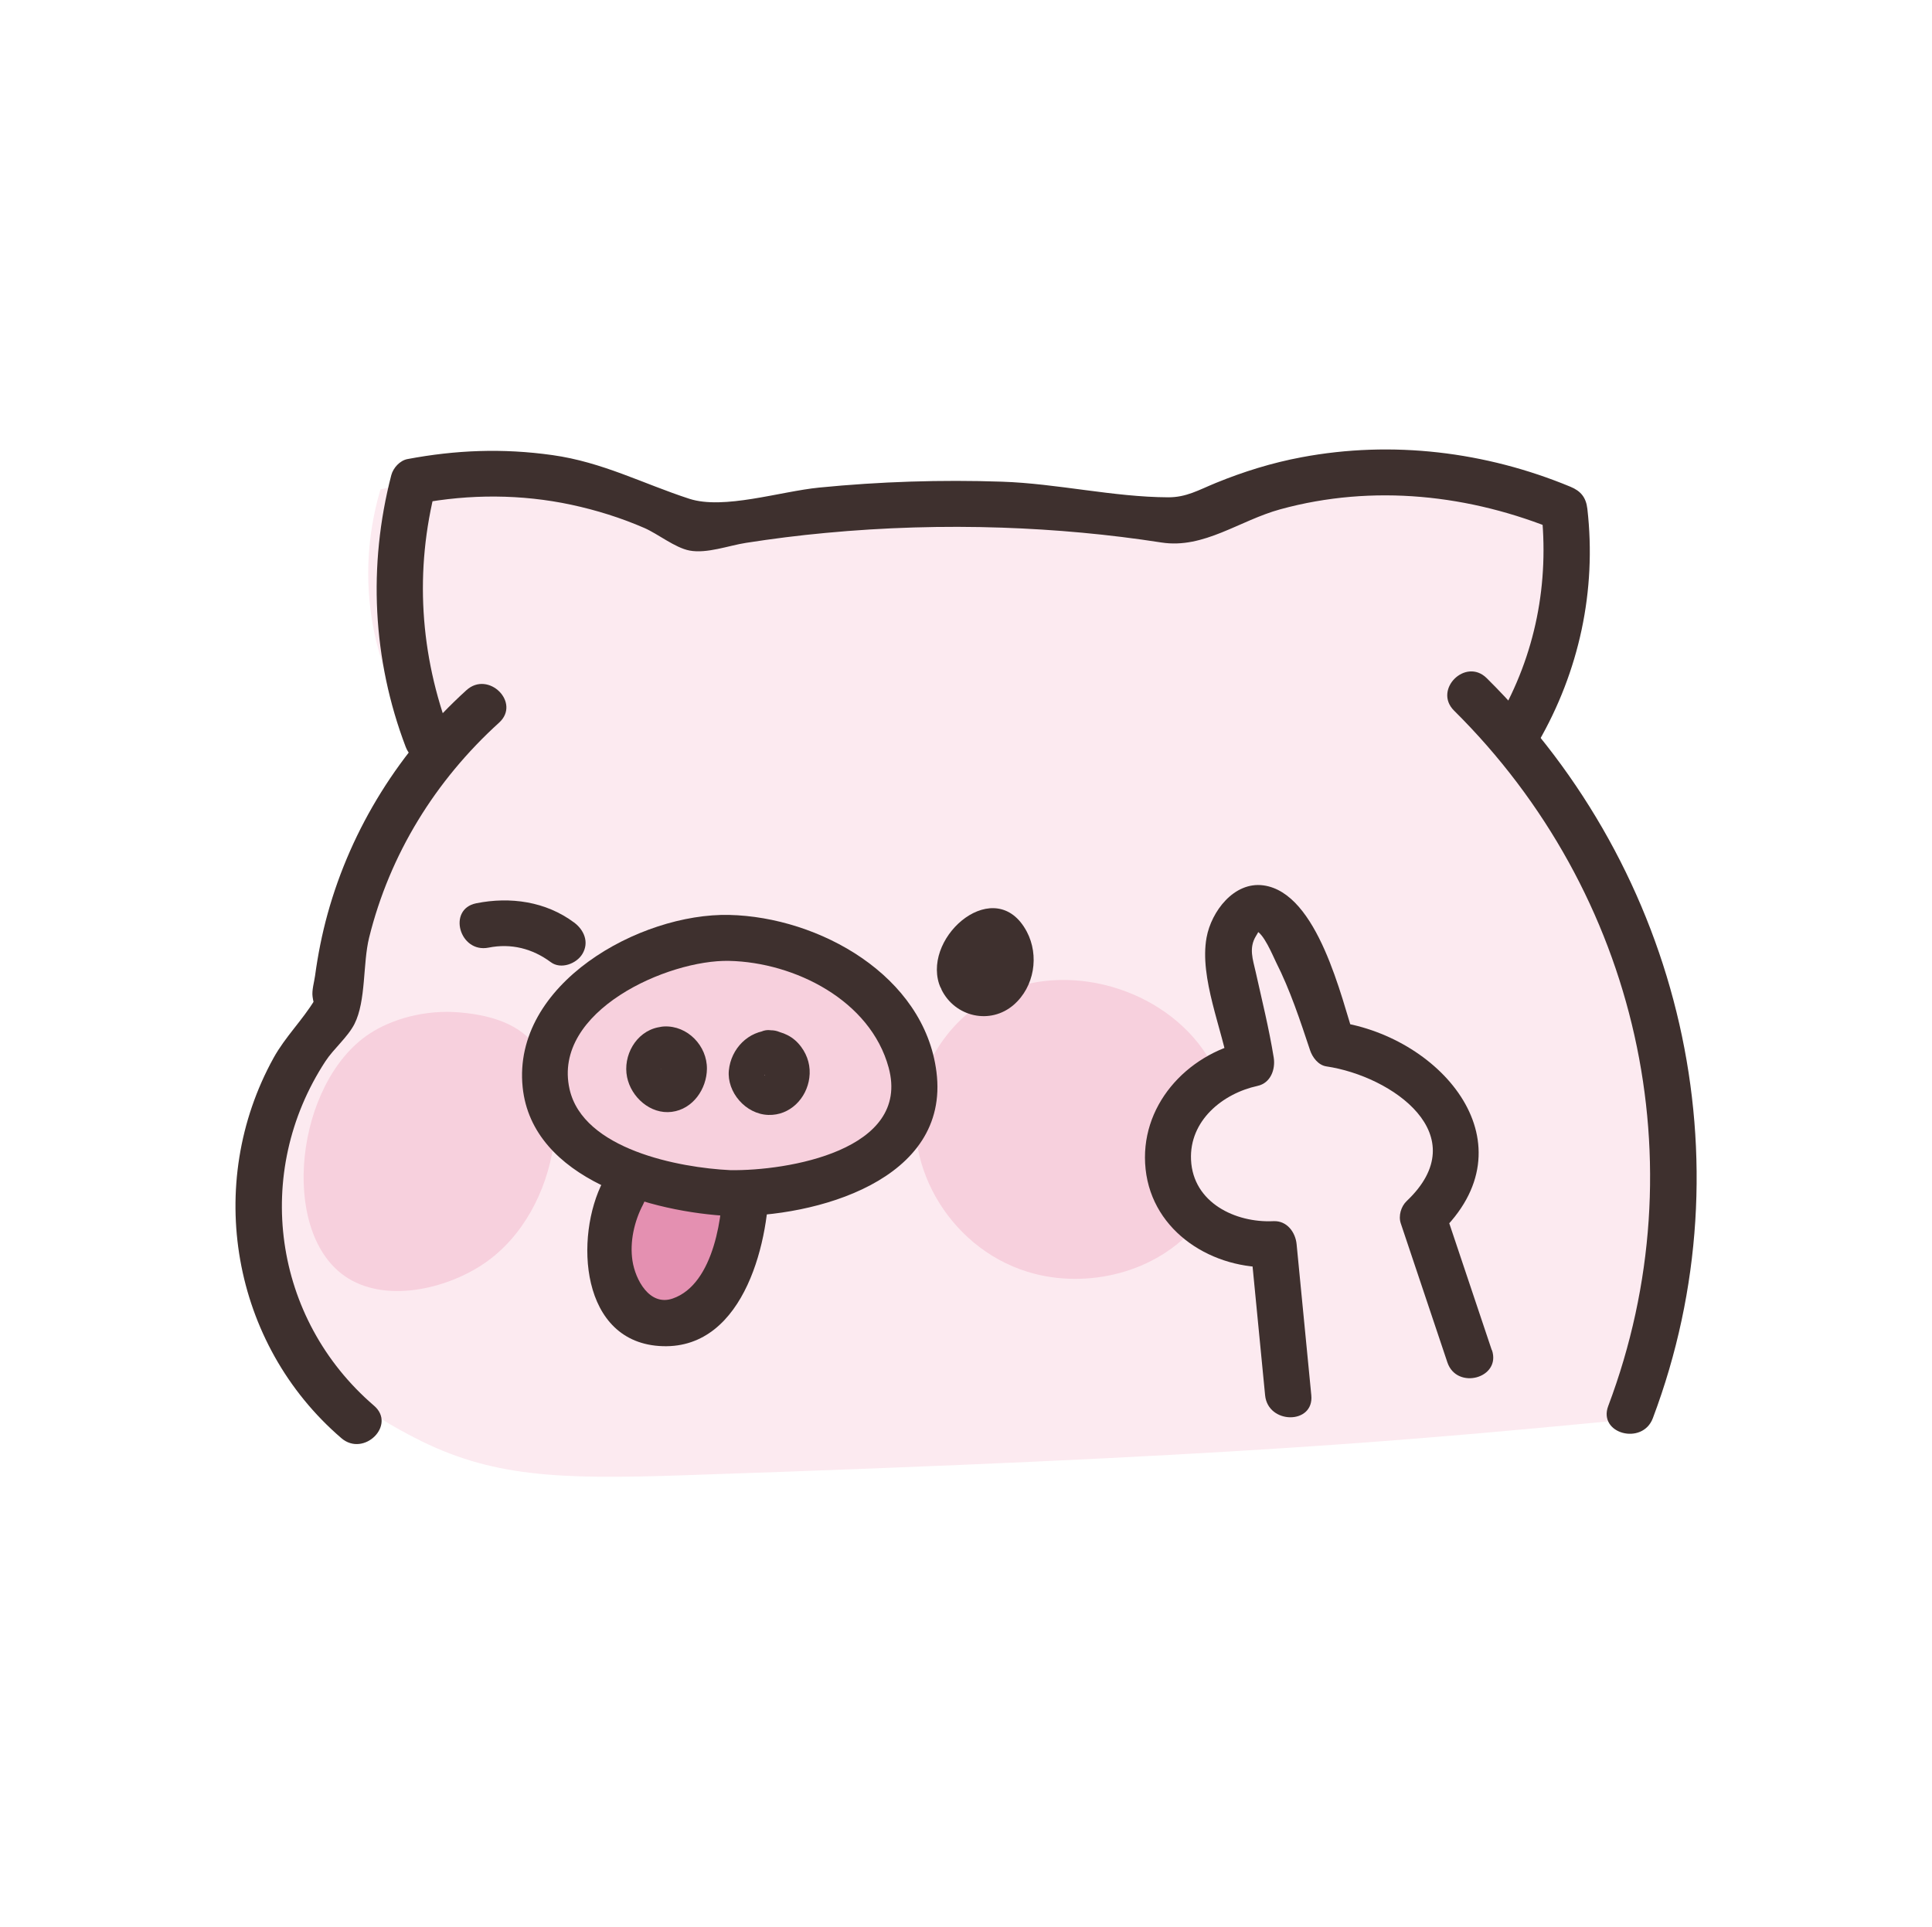
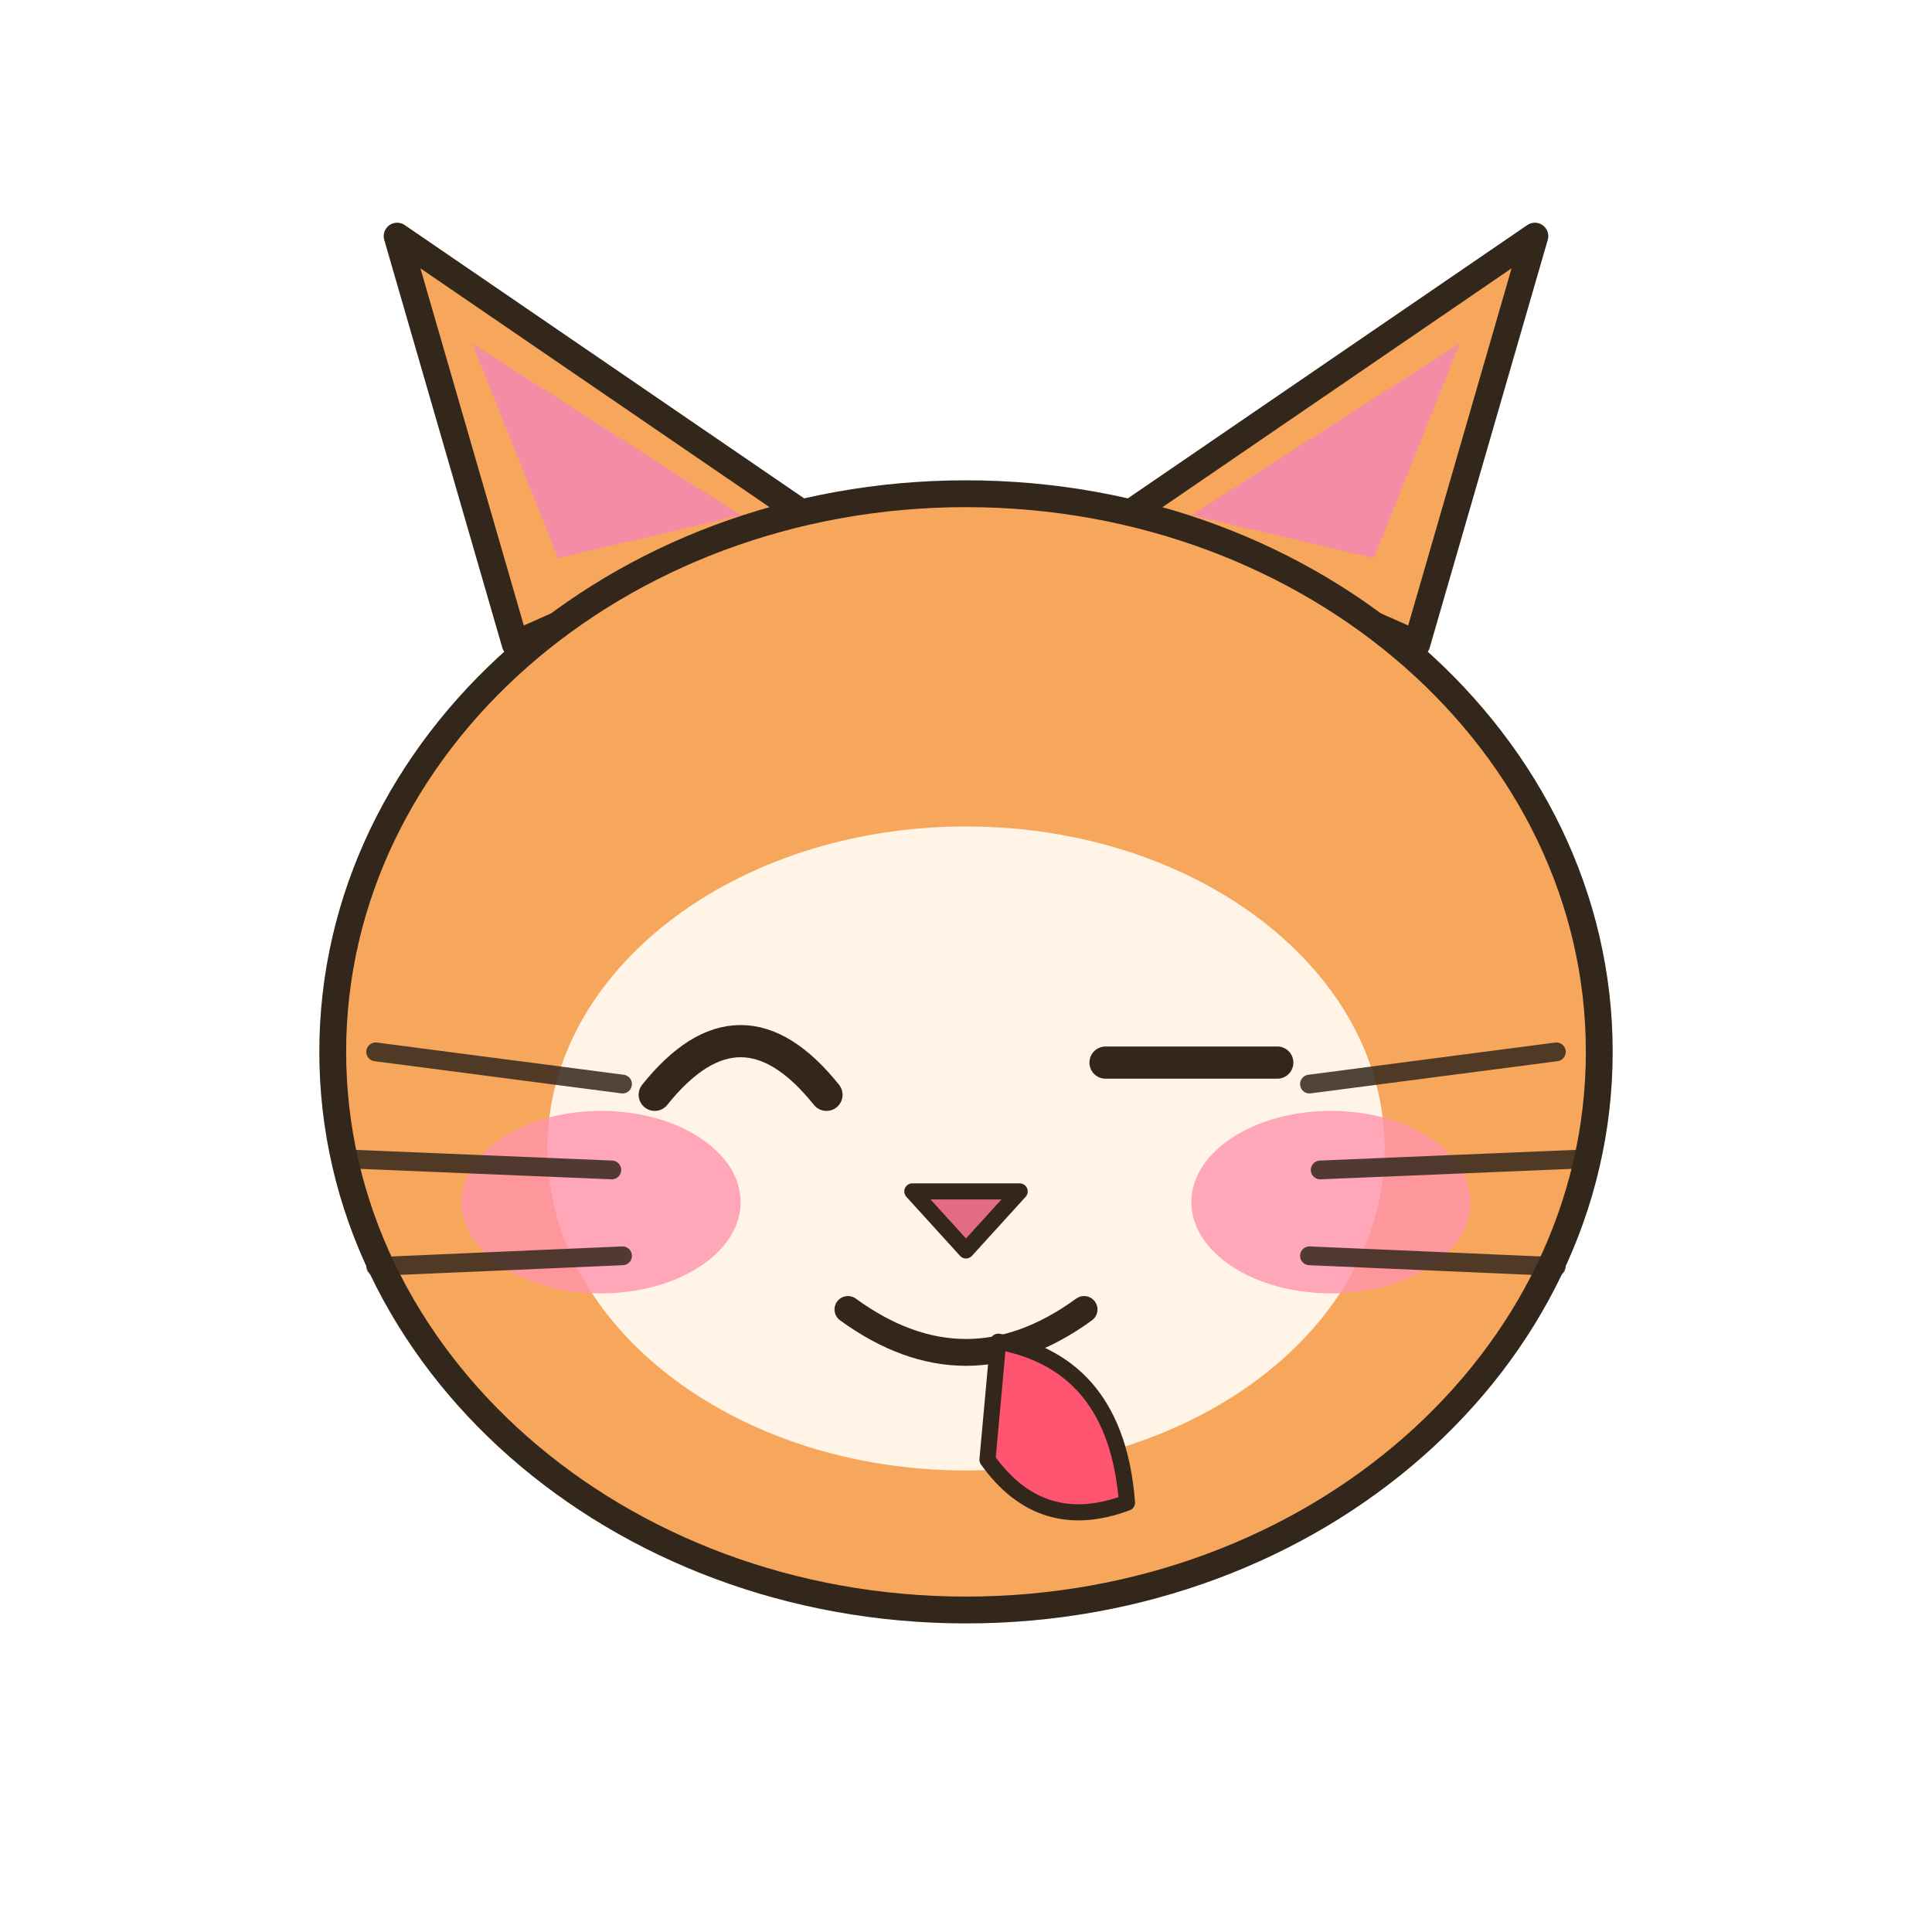
- <svg xmlns="http://www.w3.org/2000/svg" width="361" height="360" viewBox="0 0 361 360" fill="none">
-   <path d="M77.473 268.692C71.962 265.844 49.545 254.248 46.078 230.398C42.826 208.038 58.639 191.646 61.07 189.213C61.315 182.67 62.581 171.805 68.365 159.98C72.394 151.749 77.286 145.722 81.127 141.714C77.832 137.634 71.113 128.171 69.272 114.299C67.948 104.336 69.689 96.204 71.099 91.452C77.171 90.078 85.659 88.861 95.717 89.619C110.062 90.722 121.083 95.36 127.63 98.753C139.975 96.319 155.068 94.344 172.305 94.186C191.527 94 208.203 96.133 221.526 98.753C228.303 95.618 239.31 91.523 253.439 90.536C269.094 89.433 281.64 92.626 288.992 95.102C289.366 100.714 289.309 108.688 287.165 117.95C285.064 127.026 281.712 134.126 278.964 138.965C286.705 147.039 306.56 169.93 311.783 205.661C315.74 232.775 309.409 254.491 305.467 265.171C263.166 269.194 232.346 272.2 127.457 275.721C104.22 276.509 91.645 276.022 77.501 268.707L77.473 268.692Z" fill="#FCEAF0" />
-   <path d="M186.995 185.548C200.764 179.435 218.937 185.405 226.274 198.518C230.979 206.935 231.44 218.688 224.49 227.85C217.095 237.599 204.059 240.777 193.426 238.086C178.002 234.178 168.42 218.101 171.643 203.972C171.815 203.213 174.851 190.945 186.995 185.548Z" fill="#F7D0DD" />
-   <path d="M90.508 236.096C83.429 240.949 71.76 243.683 64.336 238.429C52.121 229.783 55.3 202.268 69.012 193.207C73.099 190.501 79.415 188.597 86.091 189.227C88.177 189.427 94.379 190.014 98.364 193.622C107.601 201.996 105.141 226.075 90.508 236.096Z" fill="#F7D0DD" />
-   <path d="M84.134 137.29C78.451 122.359 77.43 106.555 81.444 91.08L78.422 94.086C87.775 92.325 97.415 92.339 106.738 94.329C111.414 95.331 116.047 96.777 120.421 98.681C122.968 99.798 126.133 102.375 128.838 102.89C132.09 103.505 136.147 101.959 139.37 101.458C144.305 100.685 149.284 100.055 154.262 99.597C165.211 98.567 176.233 98.237 187.211 98.61C197.196 98.953 207.167 99.855 217.023 101.387C224.951 102.618 231.598 97.264 239.253 95.174C256.576 90.435 274.69 92.411 291.136 99.239L287.971 95.102C289.539 108.917 286.92 122.373 279.942 134.427C277.165 139.223 284.618 143.56 287.395 138.765C295.078 125.48 298.345 110.348 296.604 95.102C296.359 92.969 295.381 91.767 293.438 90.965C277.597 84.394 260.13 82.275 243.209 85.454C237.699 86.484 232.346 88.145 227.167 90.264C223.958 91.581 221.67 92.955 218.275 92.941C208.045 92.898 197.527 90.364 187.211 90.02C175.815 89.634 164.391 90.006 153.053 91.123C145.73 91.853 135.241 95.303 128.795 93.213C120.061 90.364 112.594 86.37 103.227 85.053C93.861 83.736 85.127 84.108 76.135 85.797C74.71 86.069 73.473 87.443 73.113 88.803C68.739 105.681 69.602 123.275 75.804 139.581C77.746 144.706 86.106 142.487 84.134 137.29Z" fill="#3E302E" />
-   <path d="M87.156 128.987C74.782 140.211 65.66 154.698 61.214 170.788C60.164 174.596 59.401 178.447 58.869 182.37C58.711 183.529 58.236 185.09 58.408 186.278C58.883 189.613 59.3 186.049 58.826 186.836C56.552 190.616 53.286 193.779 51.114 197.716C38.107 221.265 43.287 251.17 63.79 268.778C67.977 272.372 74.106 266.33 69.89 262.709C50.97 246.46 47.186 219.161 60.811 198.332C62.351 195.984 64.984 193.822 66.236 191.36C68.423 187.022 67.775 180.065 68.969 175.241C72.825 159.637 81.358 145.851 93.257 135.057C97.371 131.321 91.257 125.265 87.156 128.987Z" fill="#3E302E" />
-   <path d="M271.683 132.795C306.071 166.866 317.61 217.371 300.503 262.766C298.546 267.948 306.891 270.181 308.834 265.056C326.991 216.899 314.229 162.829 277.798 126.74C273.856 122.831 267.755 128.901 271.698 132.809L271.683 132.795Z" fill="#3E302E" />
-   <path d="M91.285 177.102C95.515 176.257 99.487 177.273 102.925 179.822C104.81 181.225 107.731 180.108 108.824 178.276C110.134 176.1 109.126 173.78 107.27 172.406C101.99 168.469 95.343 167.539 88.983 168.813C83.544 169.901 85.847 178.175 91.285 177.102Z" fill="#3E302E" />
-   <path d="M116.421 222.94C115.99 223.742 112.349 230.713 114.177 237.971C115.817 244.471 121.025 248.021 125.543 247.219C132.363 245.988 140.047 234.378 139.342 220.005" fill="#E490B1" />
-   <path d="M112.695 220.764C107.314 231.071 108.321 251.099 123.831 251.585C139.342 252.072 143.931 231.114 143.672 220.005C143.543 214.494 134.91 214.465 135.04 220.005C135.198 226.662 133.514 239.99 125.687 242.681C121.356 244.17 118.709 239.131 118.177 235.609C117.644 232.088 118.508 228.251 120.162 225.102C122.723 220.206 115.27 215.854 112.709 220.764H112.695Z" fill="#3E302E" />
-   <path fill-rule="evenodd" clip-rule="evenodd" d="M189.427 187.781C185.053 191.589 178.42 190.072 175.902 184.904L175.913 184.86C175.737 184.566 175.587 184.238 175.47 183.873C172.521 174.697 186.132 163.33 191.858 174.11C194.218 178.576 193.283 184.417 189.427 187.781Z" fill="#3E302E" />
-   <path d="M274.59 253.475C271.683 244.814 268.791 236.168 265.885 227.507C267.813 225.76 272.216 221.251 272.302 215.21C272.432 206.262 263.065 196.8 248.95 195.168C241.986 173.823 237.569 169.386 234.749 169.658C232.749 169.844 230.936 172.478 230.188 174.21C228.821 177.374 229.814 180.265 231.023 184.989C231.843 188.196 232.907 192.877 233.828 198.804C222.893 200.579 216.304 211.144 218.721 220.22C220.749 227.85 228.879 233.448 237.958 232.517C238.878 241.937 239.785 251.356 240.706 260.762" fill="#FCEAF0" />
-   <path d="M278.748 252.33C275.842 243.669 272.95 235.022 270.043 226.361L268.935 230.542C286.518 213.878 269.511 193.908 250.087 191.016L253.108 194.023C250.677 186.693 246.274 166.837 236.058 165.463C230.562 164.733 226.346 170.345 225.454 175.198C224.059 182.785 228.447 192.434 229.67 199.949L232.692 194.667C221.642 197.072 212.807 206.821 214.059 218.502C215.325 230.327 226.735 237.356 237.958 236.812L233.641 232.517C234.562 241.937 235.469 251.356 236.389 260.762C236.922 266.216 245.555 266.273 245.022 260.762C244.101 251.342 243.195 241.922 242.274 232.517C242.058 230.298 240.476 228.108 237.958 228.222C230.821 228.566 222.922 224.758 222.548 216.77C222.203 209.469 228.404 204.373 234.979 202.941C237.425 202.412 238.346 199.849 238.001 197.659C237.123 192.233 235.814 186.965 234.62 181.611C234.102 179.306 233.31 177.173 234.677 174.94C235.656 173.351 235.051 174.038 234.605 173.938C236.073 174.281 237.857 178.662 238.418 179.793C241.08 185.047 242.936 190.716 244.792 196.284C245.224 197.587 246.317 199.062 247.814 199.291C260.144 201.123 275.842 212.146 262.849 224.457C261.784 225.46 261.266 227.235 261.741 228.638C264.648 237.299 267.54 245.945 270.446 254.606C272.201 259.831 280.532 257.584 278.777 252.315L278.748 252.33Z" fill="#3E302E" />
-   <path d="M136.478 222.983C148.723 223.369 167.125 218.76 170.391 206.849C172.261 200.049 168.42 193.693 167.125 191.532C158.765 177.689 136.795 170.688 120.205 178.562C111.63 182.627 100.551 192.534 101.99 203.185C103.788 216.469 123.946 222.582 136.478 222.983Z" fill="#F7D0DD" />
-   <path d="M136.478 227.278C152.262 227.492 177.556 220.664 174.981 200.336C172.708 182.298 153.025 171.375 136.262 170.989C119.572 170.617 95.688 183.859 97.659 203.185C99.429 220.492 122.047 226.576 136.464 227.278C142.018 227.55 142.003 218.96 136.464 218.688C126.896 218.23 108.954 214.823 106.422 203.542C103.141 188.926 124.853 179.321 136.248 179.578C148.492 179.85 162.636 186.951 166.046 199.52C170.247 215.009 147.097 218.846 136.464 218.688C130.91 218.617 130.91 227.206 136.464 227.278H136.478Z" fill="#3E302E" />
-   <path d="M124.076 200.436C125.025 200.393 123.946 200.15 123.63 200.178C123.371 200.207 123.587 199.849 123.774 200.293C123.702 200.135 123.543 199.921 123.457 199.777C123.097 199.162 123.745 199.677 123.443 199.777L123.5 199.405L123.4 199.777L123.543 199.477L123.356 199.806C123.673 199.591 123.673 199.62 123.356 199.806C123.687 199.591 123.932 199.391 124.349 199.334C124.623 199.248 124.896 199.291 125.169 199.448C125.788 199.663 125.932 199.677 125.587 199.505C125.371 199.505 125.644 199.677 125.543 199.463C125.356 199.019 125.615 199.577 125.644 199.663C125.759 199.992 125.702 199.205 125.587 199.577C125.572 199.634 125.486 200.45 125.558 199.964C125.601 199.62 125.227 200.193 125.529 199.964C125.889 199.692 125.371 200.092 125.284 200.164C125.112 200.321 124.364 200.465 125.227 200.293C127.515 199.82 128.838 197.143 128.248 195.01C127.601 192.648 125.227 191.532 122.939 192.004C118.795 192.863 116.364 197.315 117.169 201.295C117.932 205.06 121.543 208.295 125.515 207.794C129.486 207.293 132.047 203.499 132.09 199.763C132.147 195.468 128.479 191.632 124.09 191.832C121.759 191.947 119.774 193.722 119.774 196.127C119.774 198.375 121.745 200.536 124.09 200.422L124.076 200.436Z" fill="#3E302E" />
-   <path d="M143.96 201.123C143.485 201.066 143.111 200.794 142.708 200.679C143.14 200.822 142.823 201.152 142.809 200.794C142.795 200.593 142.708 200.364 142.68 200.15C142.737 200.694 142.593 200.336 142.766 200.064C142.478 200.565 142.694 200.164 142.852 200.049C142.334 200.465 142.91 200.049 142.939 200.049L142.694 200.293L143.01 200.021C143.327 199.878 143.6 199.763 143.946 199.806C144.176 199.835 144.32 199.978 144.521 200.035C144.766 200.107 144.363 199.706 144.464 199.949C144.536 200.121 144.651 200.393 144.737 200.579C144.938 201.009 144.823 200.135 144.766 200.608C144.766 200.694 144.564 201.438 144.694 200.966C144.823 200.751 144.823 200.751 144.665 200.937C144.507 201.109 144.507 201.109 144.679 200.937C144.852 200.765 144.852 200.765 144.665 200.908C144.464 201.052 144.464 201.052 144.665 200.937C145.054 200.737 144.09 201.137 143.974 201.137C146.305 201.08 148.291 199.205 148.291 196.843C148.291 194.481 146.32 192.491 143.974 192.548C139.802 192.648 136.593 195.998 136.19 200.035C135.788 204.072 139.298 208.238 143.572 208.367C147.615 208.496 150.737 205.26 151.226 201.424C151.499 199.362 150.953 197.344 149.715 195.669C148.262 193.693 146.363 192.849 143.974 192.534C141.586 192.219 139.658 194.724 139.658 196.828C139.658 199.405 141.658 200.823 143.974 201.123H143.96Z" fill="#3E302E" />
+ <svg xmlns="http://www.w3.org/2000/svg" width="360" height="360" viewBox="0 0 360 360" fill="none">
+   <path d="M96 120 L74 44 L150 96 Z" fill="#F6A75C" stroke="#33271C" stroke-width="5" stroke-linejoin="round" />
+   <path d="M264 120 L286 44 L210 96 Z" fill="#F6A75C" stroke="#33271C" stroke-width="5" stroke-linejoin="round" />
+   <path d="M104 104 L88 64 L138 96 Z" fill="#F58CA6" />
+   <path d="M256 104 L272 64 L222 96 Z" fill="#F58CA6" />
+   <ellipse cx="180" cy="196" rx="118" ry="104" fill="#F6A75C" stroke="#33271C" stroke-width="5" />
+   <ellipse cx="180" cy="214" rx="78" ry="60" fill="#FFF4E6" />
+   <ellipse cx="112" cy="224" rx="26" ry="17" fill="#FF93AC" opacity="0.8" />
+   <ellipse cx="248" cy="224" rx="26" ry="17" fill="#FF93AC" opacity="0.8" />
+   <g stroke="#33271C" stroke-width="3.5" stroke-linecap="round" fill="none" opacity="0.85">
+     <path d="M70 196 L116 202" />
+     <path d="M66 216 L114 218" />
+     <path d="M70 236 L116 234" />
+     <path d="M290 196 L244 202" />
+     <path d="M294 216 L246 218" />
+     <path d="M290 236 L244 234" />
+   </g>
+   <path d="M122 204 Q138 184 154 204" stroke="#33271C" stroke-width="6" fill="none" stroke-linecap="round" />
+   <path d="M206 198 h32" stroke="#33271C" stroke-width="6" stroke-linecap="round" />
+   <path d="M170 222 h20 l-10 11 Z" fill="#E36B86" stroke="#33271C" stroke-width="3" stroke-linejoin="round" />
+   <path d="M158 244 q22 16 44 0" stroke="#33271C" stroke-width="5" fill="none" stroke-linecap="round" />
+   <path d="M186 250 q22 4 24 30 q-16 6 -26 -8 Z" fill="#FF5470" stroke="#33271C" stroke-width="3" stroke-linejoin="round" />
</svg>
